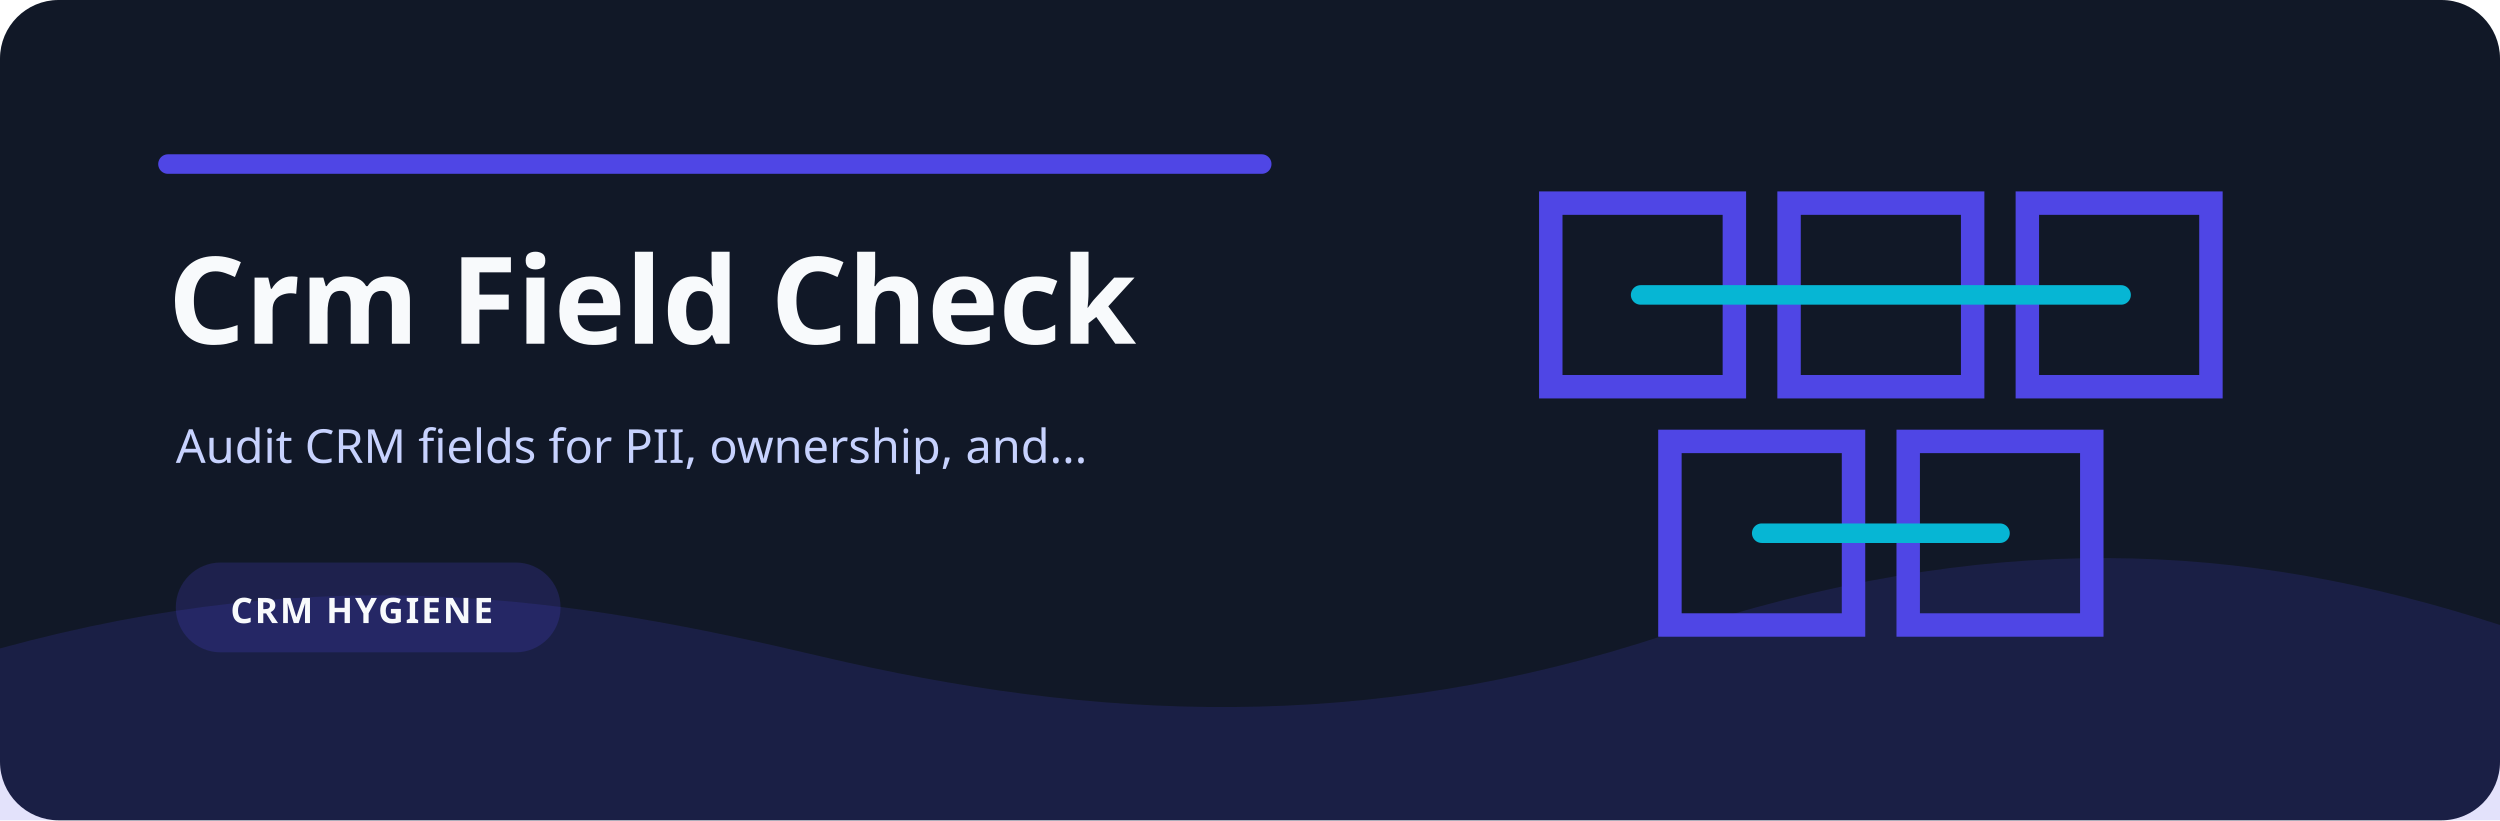
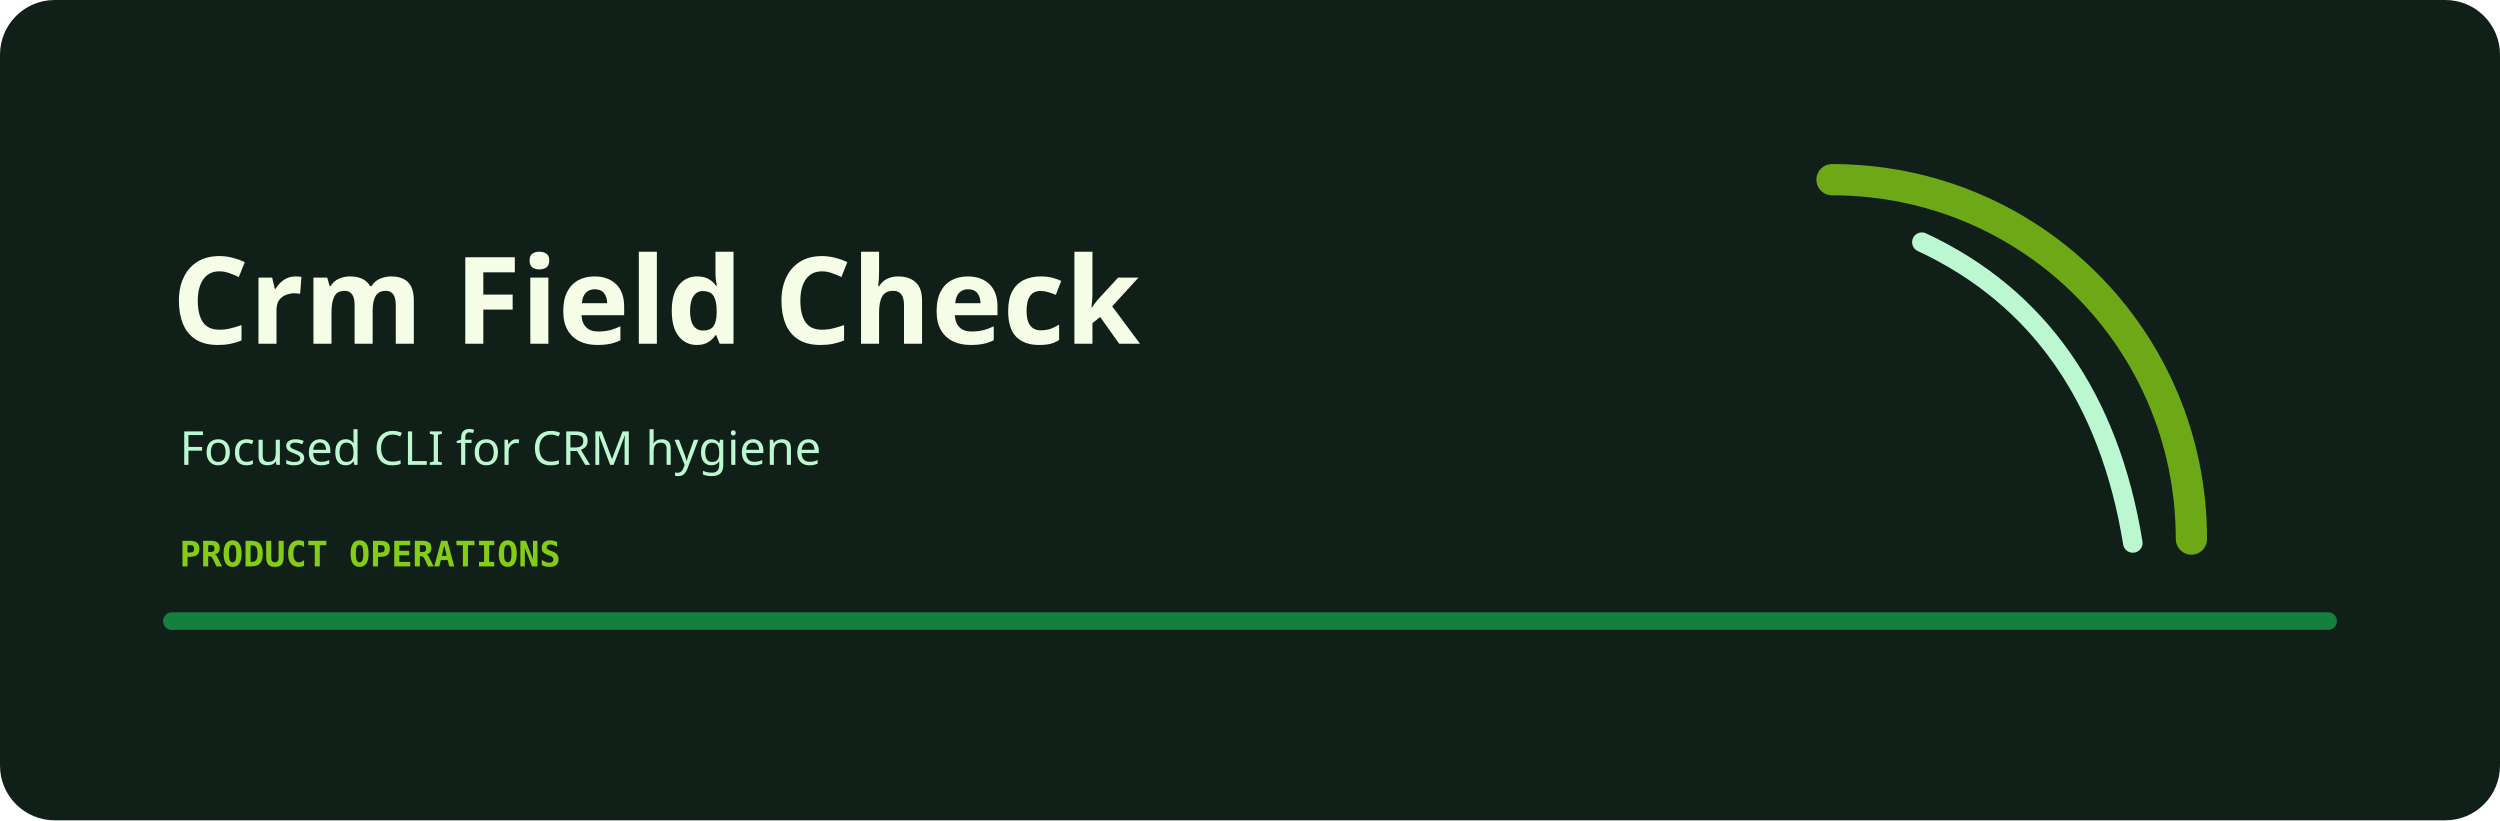
- <svg xmlns="http://www.w3.org/2000/svg" width="1280" height="420" viewBox="0 0 1280 420" fill="none" role="img" aria-label="Crm Field Check project cover">
-   <rect width="1280" height="420" rx="30" fill="#111827" />
-   <path d="M0 332C168 286 293 306 420 336C560 369 699 376 853 325C1018 270 1148 277 1280 320V420H0V332Z" fill="#4f46e5" opacity=".16" />
-   <path d="M86 84h560" stroke="#4f46e5" stroke-width="10" stroke-linecap="round" />
-   <text x="86" y="176" fill="#f8fafc" font-family="Manrope, ui-sans-serif, system-ui" font-size="62" font-weight="800">Crm Field Check</text>
-   <text x="90" y="237" fill="#c7d2fe" font-family="Manrope, ui-sans-serif, system-ui" font-size="24" font-weight="500">Audit CRM fields for PII, ownership, and...</text>
-   <rect x="90" y="288" width="197" height="46" rx="23" fill="#4f46e5" opacity=".20" />
-   <text x="118" y="319" fill="#f8fafc" font-family="Manrope, ui-sans-serif, system-ui" font-size="18" font-weight="800" letter-spacing="1">CRM HYGIENE</text>
-   <path d="M794 104h94v94h-94zM916 104h94v94h-94zM1038 104h94v94h-94zM855 226h94v94h-94zM977 226h94v94h-94z" fill="none" stroke="#4f46e5" stroke-width="12" />
-   <path d="M840 151h246M902 273h122" stroke="#06b6d4" stroke-width="10" stroke-linecap="round" />
+ <svg xmlns="http://www.w3.org/2000/svg" width="1280" height="420" viewBox="0 0 1280 420" fill="none" role="img" aria-label="Crm Field Check cover">
+   <rect width="1280" height="420" rx="28" fill="#102018" />
+   <path d="M88 318h1104" stroke="#15803d" stroke-width="9" stroke-linecap="round" />
+   <path d="M938 92c102 0 184 82 184 184" stroke="#84cc16" stroke-width="16" stroke-linecap="round" opacity=".8" />
+   <path d="M984 124c60 28 96 80 108 154" stroke="#bbf7d0" stroke-width="10" stroke-linecap="round" />
+   <text x="88" y="176" fill="#f7fee7" font-family="IBM Plex Sans, ui-sans-serif, system-ui" font-size="62" font-weight="850">Crm Field Check</text>
+   <text x="92" y="238" fill="#bbf7d0" font-family="IBM Plex Sans, ui-sans-serif, system-ui" font-size="24">Focused CLI for CRM hygiene</text>
+   <text x="92" y="290" fill="#84cc16" font-family="ui-monospace, SFMono-Regular, Menlo, monospace" font-size="18" font-weight="700">PRODUCT OPERATIONS</text>
</svg>
